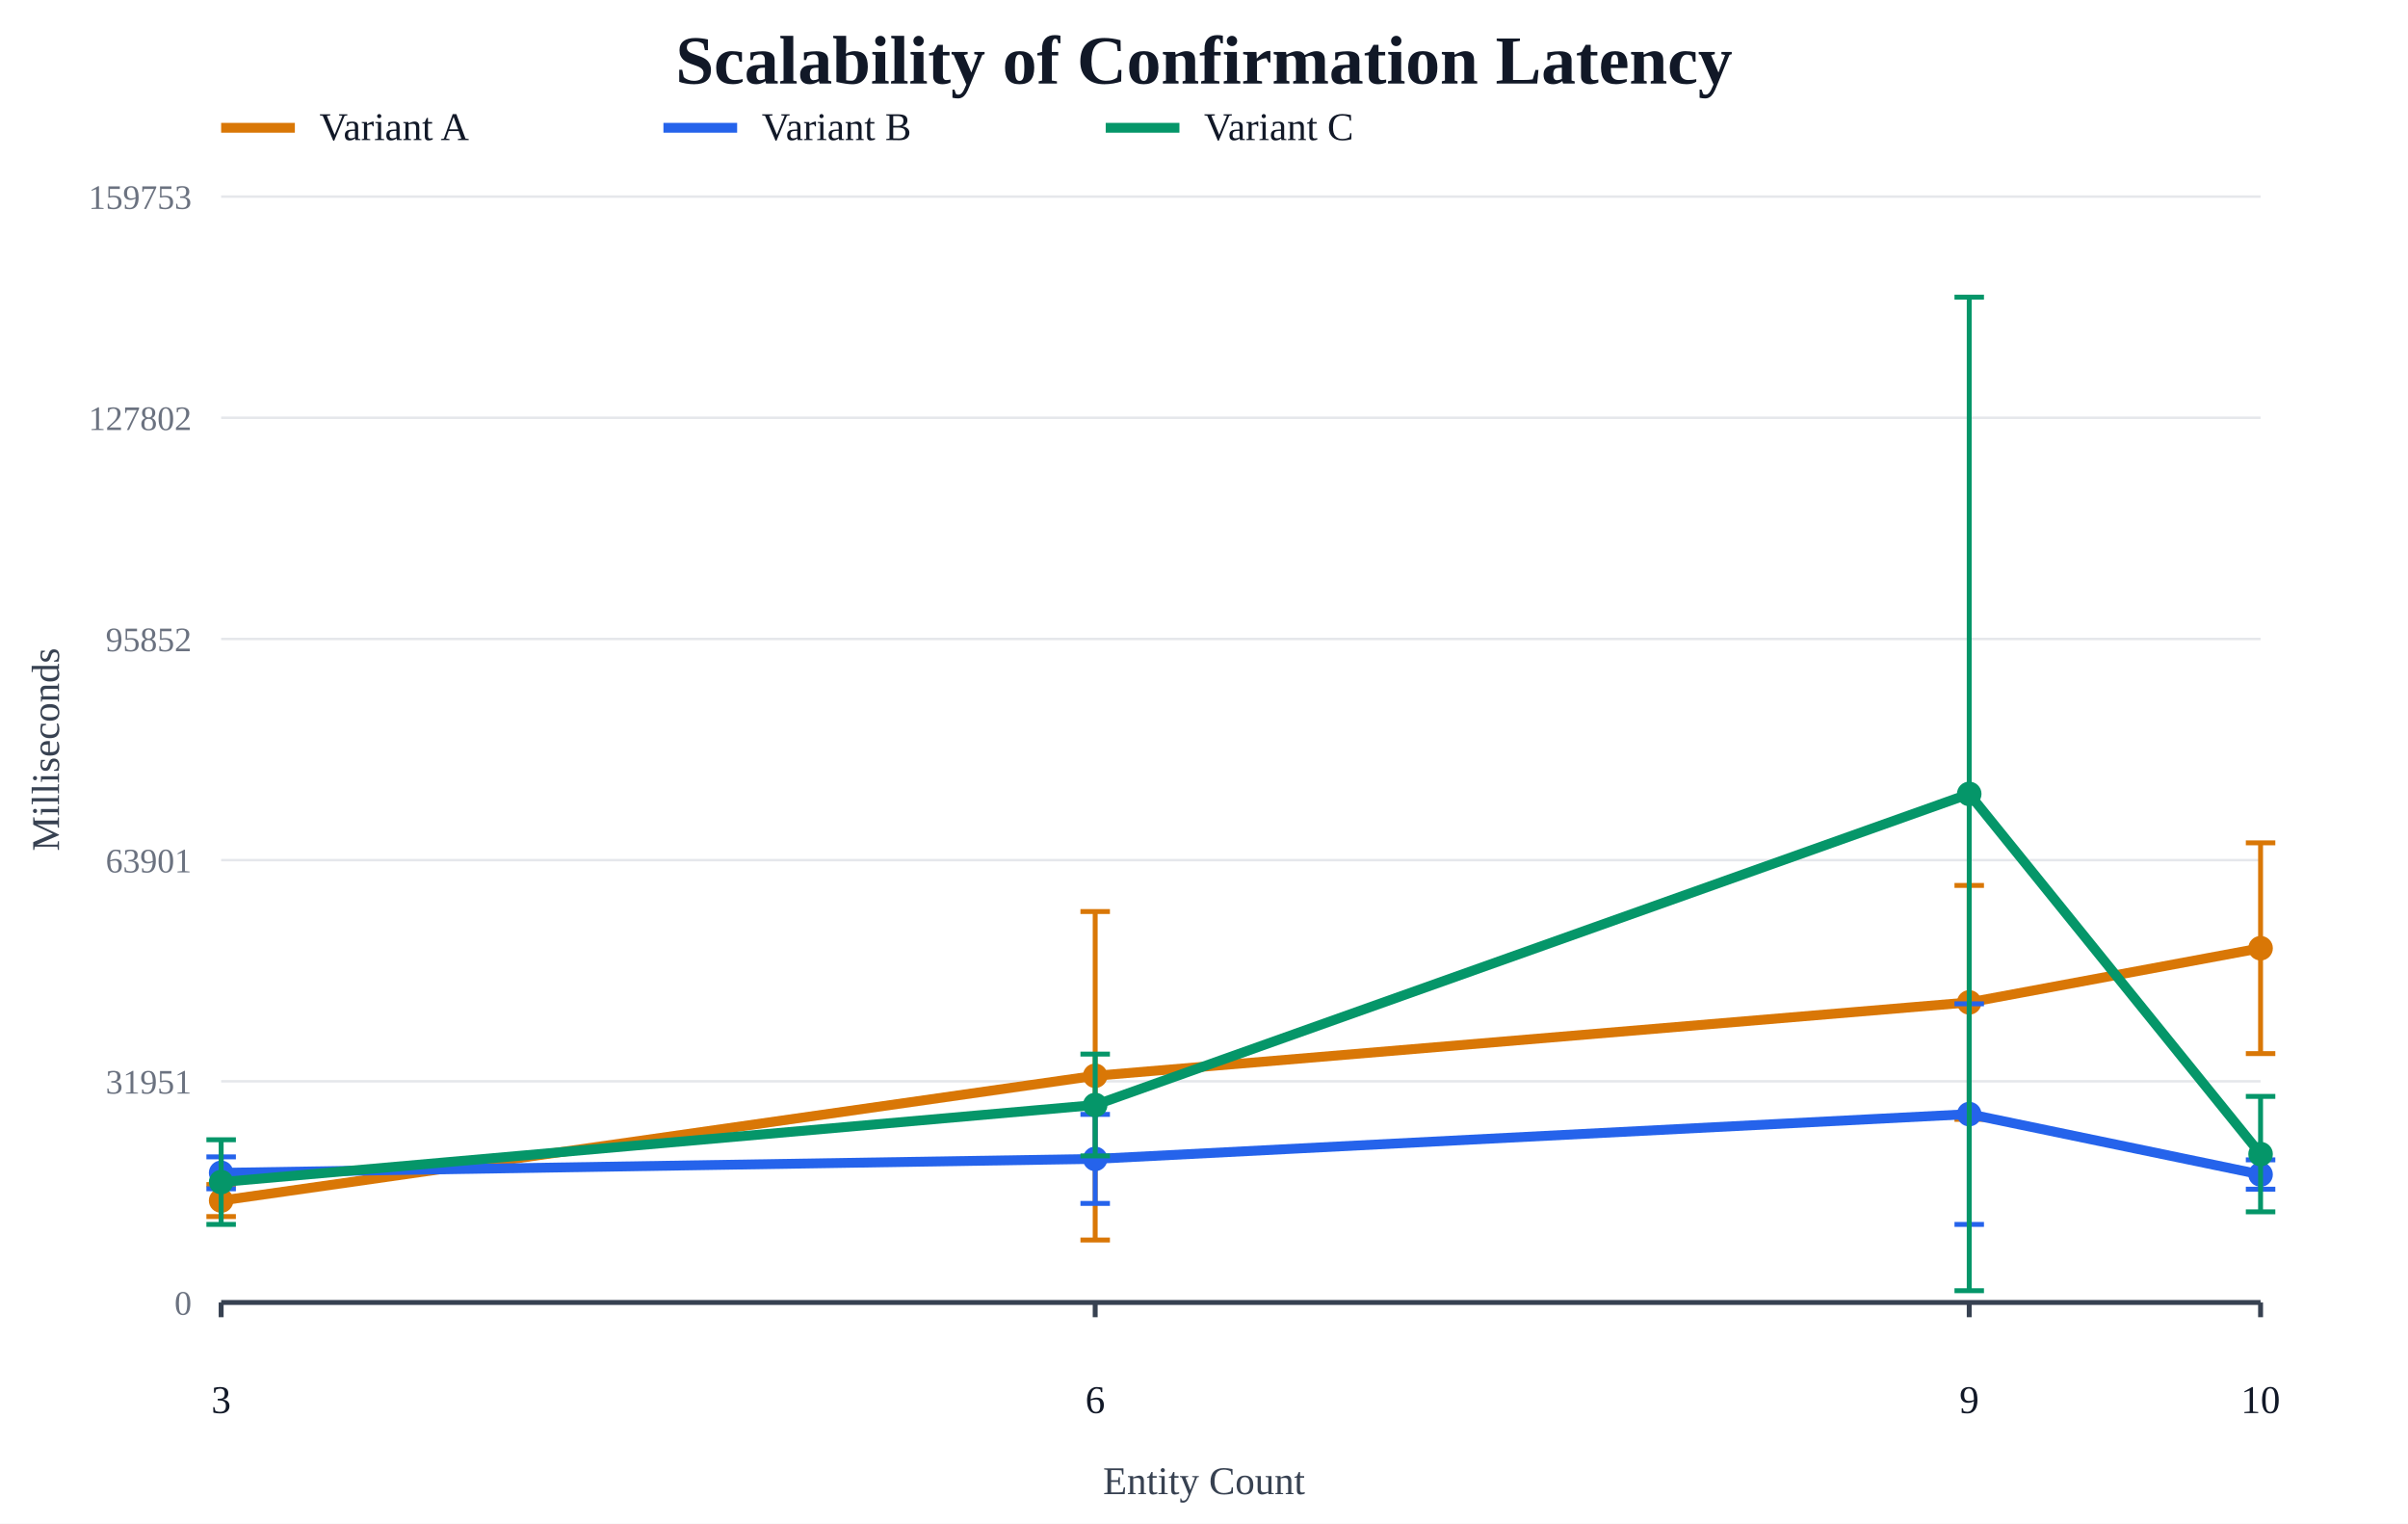
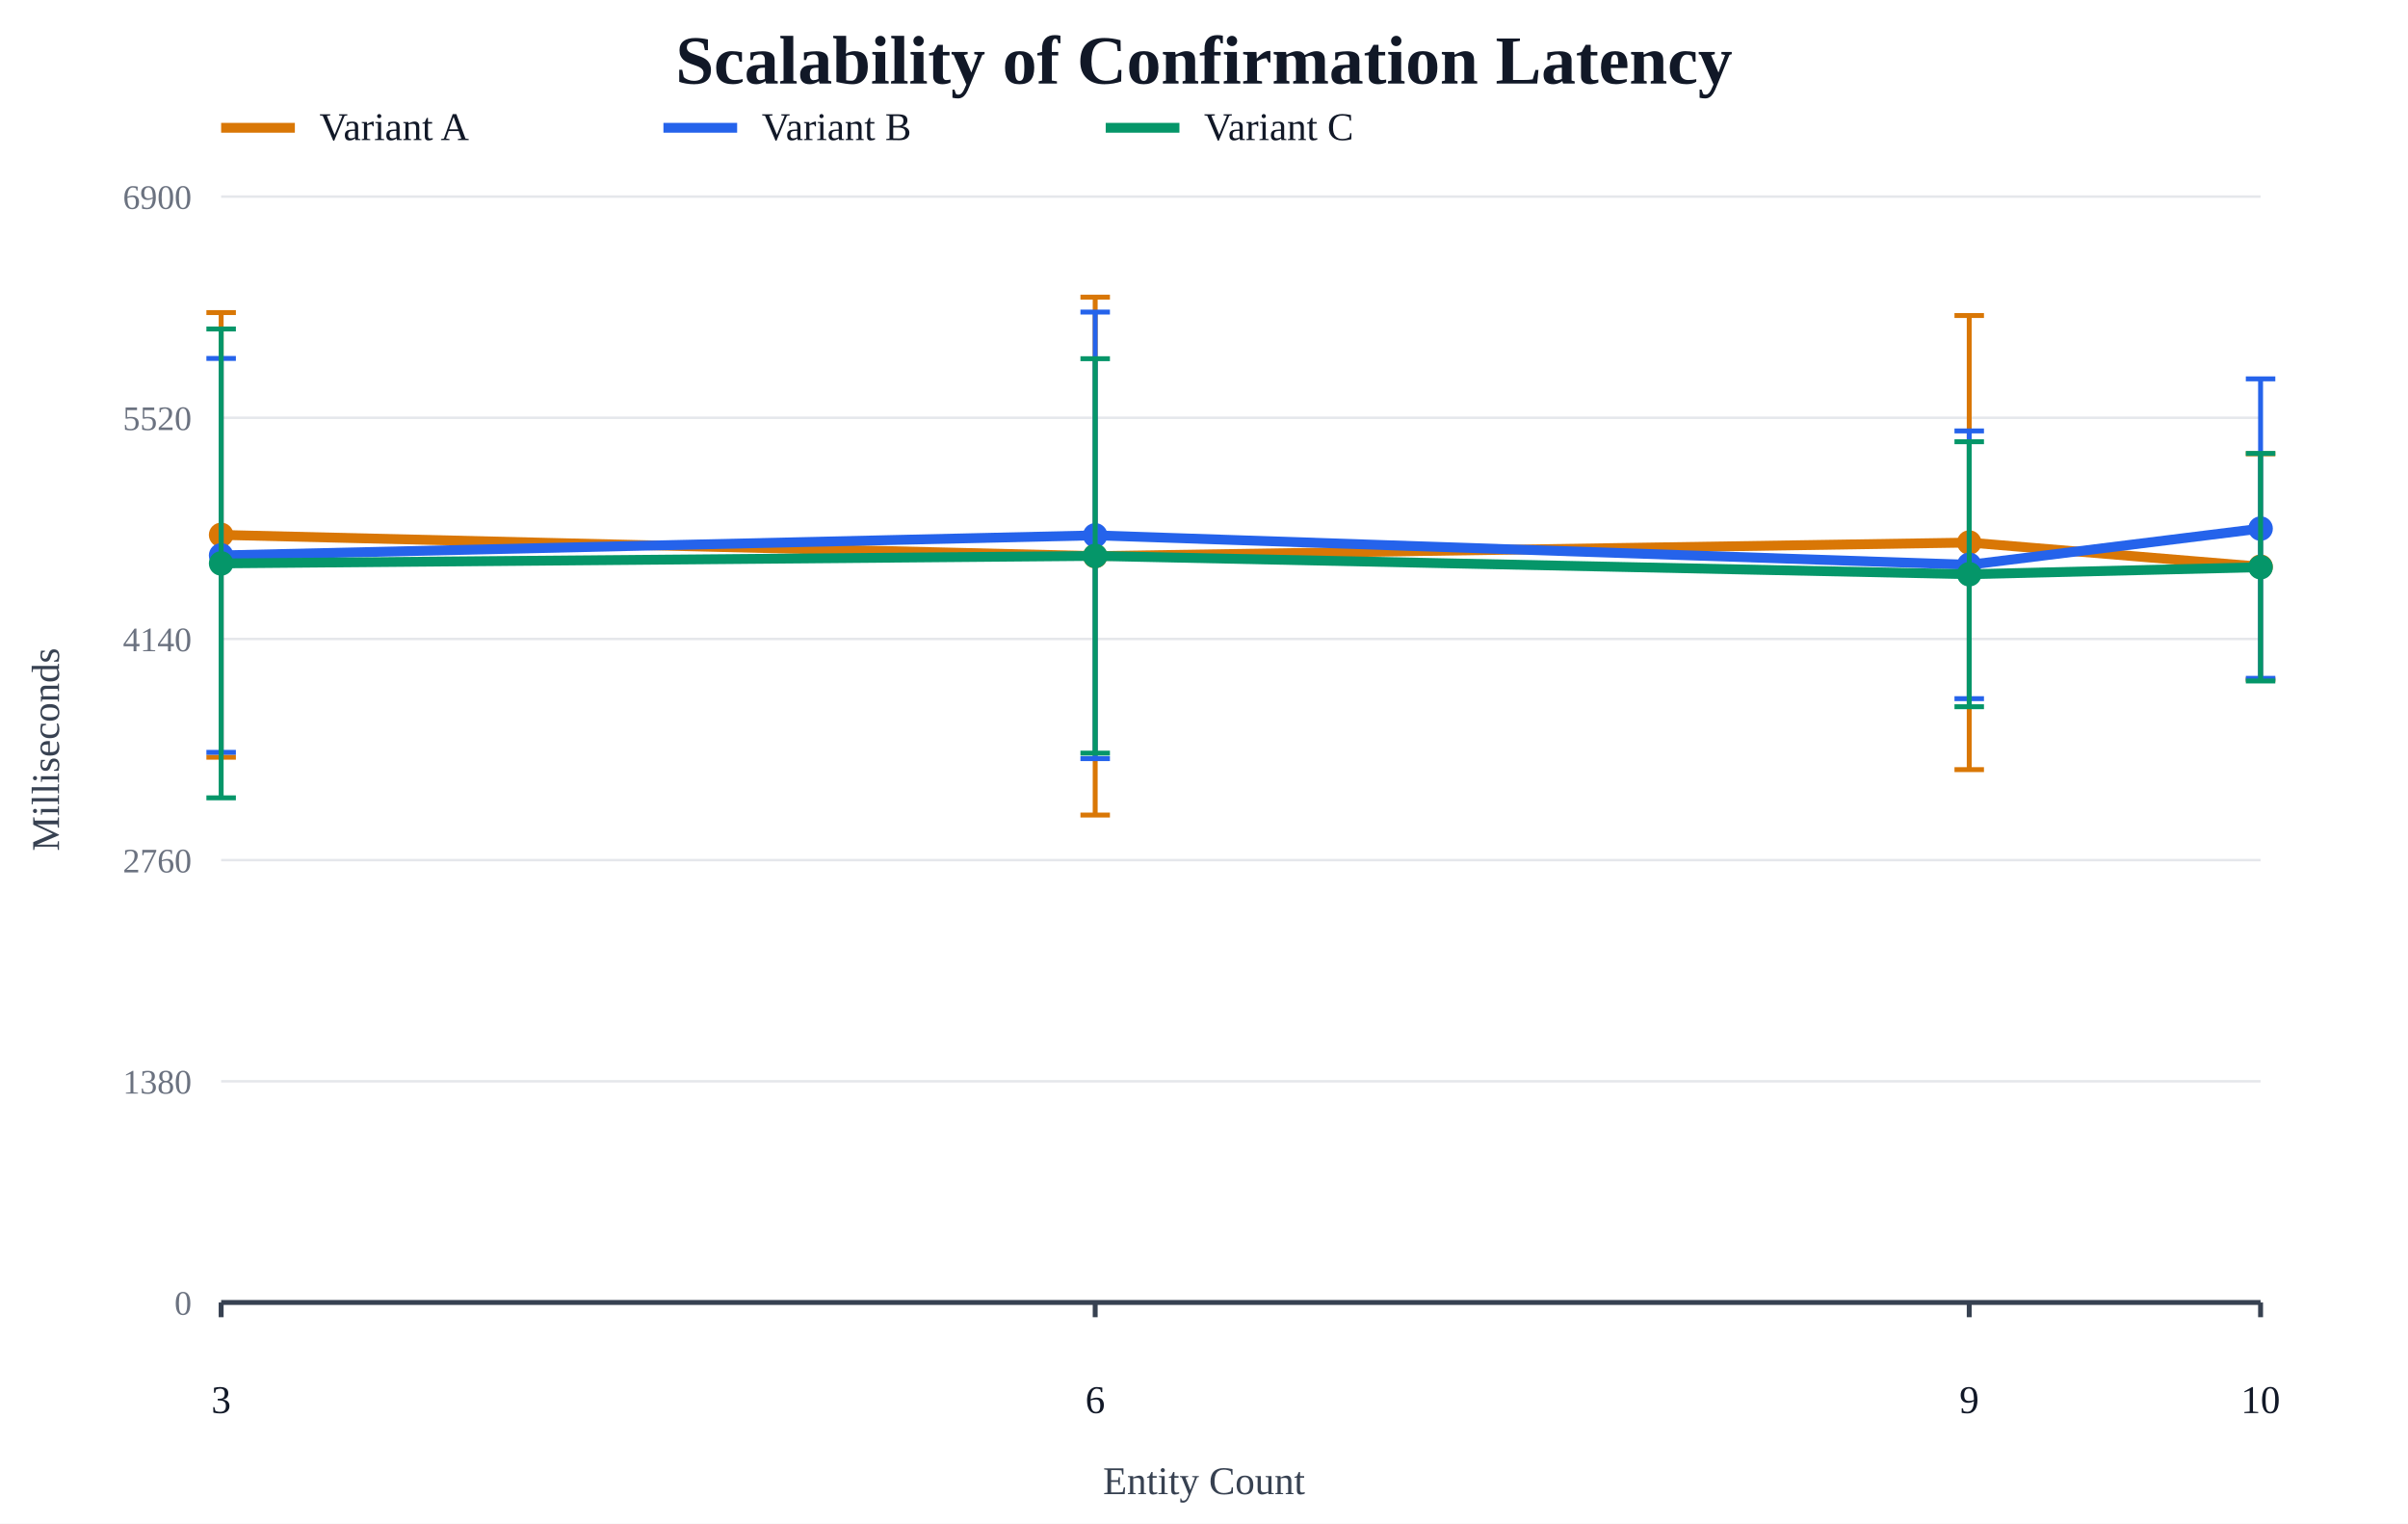
<svg xmlns="http://www.w3.org/2000/svg" width="980" height="620" viewBox="0 0 980 620">
  <rect width="980" height="620" fill="#ffffff" />
  <text x="490" y="34" font-size="28" font-weight="700" text-anchor="middle" fill="#111827">Scalability of Confirmation Latency</text>
  <line x1="90" y1="52" x2="120" y2="52" stroke="#d97706" stroke-width="4" />
  <text x="130" y="57" font-size="16" fill="#111827">Variant A</text>
  <line x1="270" y1="52" x2="300" y2="52" stroke="#2563eb" stroke-width="4" />
  <text x="310" y="57" font-size="16" fill="#111827">Variant B</text>
  <line x1="450" y1="52" x2="480" y2="52" stroke="#059669" stroke-width="4" />
  <text x="490" y="57" font-size="16" fill="#111827">Variant C</text>
  <text x="490" y="608" font-size="16" text-anchor="middle" fill="#374151">Entity Count</text>
  <text x="24" y="305" font-size="16" text-anchor="middle" fill="#374151" transform="rotate(-90, 24, 305)">Milliseconds</text>
  <line x1="90" y1="530" x2="920" y2="530" stroke="#e5e7eb" stroke-width="1" />
  <text x="78" y="535" font-size="14" text-anchor="end" fill="#6b7280">0</text>
  <line x1="90" y1="440" x2="920" y2="440" stroke="#e5e7eb" stroke-width="1" />
-   <text x="78" y="445" font-size="14" text-anchor="end" fill="#6b7280">31951</text>
+   <text x="78" y="445" font-size="14" text-anchor="end" fill="#6b7280">1380</text>
  <line x1="90" y1="350" x2="920" y2="350" stroke="#e5e7eb" stroke-width="1" />
-   <text x="78" y="355" font-size="14" text-anchor="end" fill="#6b7280">63901</text>
+   <text x="78" y="355" font-size="14" text-anchor="end" fill="#6b7280">2760</text>
  <line x1="90" y1="260" x2="920" y2="260" stroke="#e5e7eb" stroke-width="1" />
-   <text x="78" y="265" font-size="14" text-anchor="end" fill="#6b7280">95852</text>
+   <text x="78" y="265" font-size="14" text-anchor="end" fill="#6b7280">4140</text>
  <line x1="90" y1="170" x2="920" y2="170" stroke="#e5e7eb" stroke-width="1" />
-   <text x="78" y="175" font-size="14" text-anchor="end" fill="#6b7280">127802</text>
+   <text x="78" y="175" font-size="14" text-anchor="end" fill="#6b7280">5520</text>
  <line x1="90" y1="80" x2="920" y2="80" stroke="#e5e7eb" stroke-width="1" />
-   <text x="78" y="85" font-size="14" text-anchor="end" fill="#6b7280">159753</text>
+   <text x="78" y="85" font-size="14" text-anchor="end" fill="#6b7280">6900</text>
  <line x1="90" y1="530" x2="920" y2="530" stroke="#374151" stroke-width="2" />
  <line x1="90" y1="530" x2="90" y2="536" stroke="#374151" stroke-width="2" />
  <text x="90" y="575" font-size="16" text-anchor="middle" fill="#111827">3</text>
  <line x1="445.714" y1="530" x2="445.714" y2="536" stroke="#374151" stroke-width="2" />
  <text x="445.714" y="575" font-size="16" text-anchor="middle" fill="#111827">6</text>
  <line x1="801.429" y1="530" x2="801.429" y2="536" stroke="#374151" stroke-width="2" />
  <text x="801.429" y="575" font-size="16" text-anchor="middle" fill="#111827">9</text>
  <line x1="920" y1="530" x2="920" y2="536" stroke="#374151" stroke-width="2" />
  <text x="920" y="575" font-size="16" text-anchor="middle" fill="#111827">10</text>
-   <polyline fill="none" stroke="#d97706" stroke-width="4" points="90,488.532 445.714,437.751 801.429,407.889 920,385.848" />
-   <line x1="90" y1="482.024" x2="90" y2="495.04" stroke="#d97706" stroke-width="2" />
-   <line x1="84" y1="482.024" x2="96" y2="482.024" stroke="#d97706" stroke-width="2" />
-   <line x1="84" y1="495.04" x2="96" y2="495.04" stroke="#d97706" stroke-width="2" />
-   <circle cx="90" cy="488.532" r="5" fill="#d97706" />
-   <line x1="445.714" y1="370.921" x2="445.714" y2="504.581" stroke="#d97706" stroke-width="2" />
-   <line x1="439.714" y1="370.921" x2="451.714" y2="370.921" stroke="#d97706" stroke-width="2" />
-   <line x1="439.714" y1="504.581" x2="451.714" y2="504.581" stroke="#d97706" stroke-width="2" />
-   <circle cx="445.714" cy="437.751" r="5" fill="#d97706" />
-   <line x1="801.429" y1="360.298" x2="801.429" y2="455.481" stroke="#d97706" stroke-width="2" />
-   <line x1="795.429" y1="360.298" x2="807.429" y2="360.298" stroke="#d97706" stroke-width="2" />
-   <line x1="795.429" y1="455.481" x2="807.429" y2="455.481" stroke="#d97706" stroke-width="2" />
-   <circle cx="801.429" cy="407.889" r="5" fill="#d97706" />
-   <line x1="920" y1="342.971" x2="920" y2="428.726" stroke="#d97706" stroke-width="2" />
-   <line x1="914" y1="342.971" x2="926" y2="342.971" stroke="#d97706" stroke-width="2" />
-   <line x1="914" y1="428.726" x2="926" y2="428.726" stroke="#d97706" stroke-width="2" />
-   <circle cx="920" cy="385.848" r="5" fill="#d97706" />
-   <polyline fill="none" stroke="#2563eb" stroke-width="4" points="90,477.248 445.714,471.578 801.429,453.352 920,477.935" />
-   <line x1="90" y1="470.754" x2="90" y2="483.743" stroke="#2563eb" stroke-width="2" />
-   <line x1="84" y1="470.754" x2="96" y2="470.754" stroke="#2563eb" stroke-width="2" />
-   <line x1="84" y1="483.743" x2="96" y2="483.743" stroke="#2563eb" stroke-width="2" />
-   <circle cx="90" cy="477.248" r="5" fill="#2563eb" />
-   <line x1="445.714" y1="453.464" x2="445.714" y2="489.692" stroke="#2563eb" stroke-width="2" />
-   <line x1="439.714" y1="453.464" x2="451.714" y2="453.464" stroke="#2563eb" stroke-width="2" />
-   <line x1="439.714" y1="489.692" x2="451.714" y2="489.692" stroke="#2563eb" stroke-width="2" />
-   <circle cx="445.714" cy="471.578" r="5" fill="#2563eb" />
-   <line x1="801.429" y1="408.467" x2="801.429" y2="498.236" stroke="#2563eb" stroke-width="2" />
-   <line x1="795.429" y1="408.467" x2="807.429" y2="408.467" stroke="#2563eb" stroke-width="2" />
-   <line x1="795.429" y1="498.236" x2="807.429" y2="498.236" stroke="#2563eb" stroke-width="2" />
-   <circle cx="801.429" cy="453.352" r="5" fill="#2563eb" />
-   <line x1="920" y1="471.965" x2="920" y2="483.906" stroke="#2563eb" stroke-width="2" />
-   <line x1="914" y1="471.965" x2="926" y2="471.965" stroke="#2563eb" stroke-width="2" />
-   <line x1="914" y1="483.906" x2="926" y2="483.906" stroke="#2563eb" stroke-width="2" />
-   <circle cx="920" cy="477.935" r="5" fill="#2563eb" />
-   <polyline fill="none" stroke="#059669" stroke-width="4" points="90,481.011 445.714,449.643 801.429,323.06 920,469.63" />
-   <line x1="90" y1="463.787" x2="90" y2="498.234" stroke="#059669" stroke-width="2" />
-   <line x1="84" y1="463.787" x2="96" y2="463.787" stroke="#059669" stroke-width="2" />
-   <line x1="84" y1="498.234" x2="96" y2="498.234" stroke="#059669" stroke-width="2" />
-   <circle cx="90" cy="481.011" r="5" fill="#059669" />
-   <line x1="445.714" y1="428.932" x2="445.714" y2="470.355" stroke="#059669" stroke-width="2" />
-   <line x1="439.714" y1="428.932" x2="451.714" y2="428.932" stroke="#059669" stroke-width="2" />
-   <line x1="439.714" y1="470.355" x2="451.714" y2="470.355" stroke="#059669" stroke-width="2" />
-   <circle cx="445.714" cy="449.643" r="5" fill="#059669" />
-   <line x1="801.429" y1="120.909" x2="801.429" y2="525.211" stroke="#059669" stroke-width="2" />
-   <line x1="795.429" y1="120.909" x2="807.429" y2="120.909" stroke="#059669" stroke-width="2" />
-   <line x1="795.429" y1="525.211" x2="807.429" y2="525.211" stroke="#059669" stroke-width="2" />
-   <circle cx="801.429" cy="323.06" r="5" fill="#059669" />
-   <line x1="920" y1="446.145" x2="920" y2="493.116" stroke="#059669" stroke-width="2" />
-   <line x1="914" y1="446.145" x2="926" y2="446.145" stroke="#059669" stroke-width="2" />
-   <line x1="914" y1="493.116" x2="926" y2="493.116" stroke="#059669" stroke-width="2" />
-   <circle cx="920" cy="469.63" r="5" fill="#059669" />
+   <polyline fill="none" stroke="#d97706" stroke-width="4" points="90,217.661 445.714,226.283 801.429,220.784 920,230.595" />
+   <line x1="90" y1="127.195" x2="90" y2="308.127" stroke="#d97706" stroke-width="2" />
+   <line x1="84" y1="127.195" x2="96" y2="127.195" stroke="#d97706" stroke-width="2" />
+   <line x1="84" y1="308.127" x2="96" y2="308.127" stroke="#d97706" stroke-width="2" />
+   <circle cx="90" cy="217.661" r="5" fill="#d97706" />
+   <line x1="445.714" y1="120.909" x2="445.714" y2="331.658" stroke="#d97706" stroke-width="2" />
+   <line x1="439.714" y1="120.909" x2="451.714" y2="120.909" stroke="#d97706" stroke-width="2" />
+   <line x1="439.714" y1="331.658" x2="451.714" y2="331.658" stroke="#d97706" stroke-width="2" />
+   <circle cx="445.714" cy="226.283" r="5" fill="#d97706" />
+   <line x1="801.429" y1="128.393" x2="801.429" y2="313.175" stroke="#d97706" stroke-width="2" />
+   <line x1="795.429" y1="128.393" x2="807.429" y2="128.393" stroke="#d97706" stroke-width="2" />
+   <line x1="795.429" y1="313.175" x2="807.429" y2="313.175" stroke="#d97706" stroke-width="2" />
+   <circle cx="801.429" cy="220.784" r="5" fill="#d97706" />
+   <line x1="920" y1="184.661" x2="920" y2="276.53" stroke="#d97706" stroke-width="2" />
+   <line x1="914" y1="184.661" x2="926" y2="184.661" stroke="#d97706" stroke-width="2" />
+   <line x1="914" y1="276.53" x2="926" y2="276.53" stroke="#d97706" stroke-width="2" />
+   <circle cx="920" cy="230.595" r="5" fill="#d97706" />
+   <polyline fill="none" stroke="#2563eb" stroke-width="4" points="90,226.001 445.714,217.845 801.429,229.826 920,215.095" />
+   <line x1="90" y1="145.857" x2="90" y2="306.145" stroke="#2563eb" stroke-width="2" />
+   <line x1="84" y1="145.857" x2="96" y2="145.857" stroke="#2563eb" stroke-width="2" />
+   <line x1="84" y1="306.145" x2="96" y2="306.145" stroke="#2563eb" stroke-width="2" />
+   <circle cx="90" cy="226.001" r="5" fill="#2563eb" />
+   <line x1="445.714" y1="126.986" x2="445.714" y2="308.705" stroke="#2563eb" stroke-width="2" />
+   <line x1="439.714" y1="126.986" x2="451.714" y2="126.986" stroke="#2563eb" stroke-width="2" />
+   <line x1="439.714" y1="308.705" x2="451.714" y2="308.705" stroke="#2563eb" stroke-width="2" />
+   <circle cx="445.714" cy="217.845" r="5" fill="#2563eb" />
+   <line x1="801.429" y1="175.353" x2="801.429" y2="284.3" stroke="#2563eb" stroke-width="2" />
+   <line x1="795.429" y1="175.353" x2="807.429" y2="175.353" stroke="#2563eb" stroke-width="2" />
+   <line x1="795.429" y1="284.3" x2="807.429" y2="284.3" stroke="#2563eb" stroke-width="2" />
+   <circle cx="801.429" cy="229.826" r="5" fill="#2563eb" />
+   <line x1="920" y1="154.164" x2="920" y2="276.026" stroke="#2563eb" stroke-width="2" />
+   <line x1="914" y1="154.164" x2="926" y2="154.164" stroke="#2563eb" stroke-width="2" />
+   <line x1="914" y1="276.026" x2="926" y2="276.026" stroke="#2563eb" stroke-width="2" />
+   <circle cx="920" cy="215.095" r="5" fill="#2563eb" />
+   <polyline fill="none" stroke="#059669" stroke-width="4" points="90,229.263 445.714,226.215 801.429,233.666 920,230.805" />
+   <line x1="90" y1="133.868" x2="90" y2="324.657" stroke="#059669" stroke-width="2" />
+   <line x1="84" y1="133.868" x2="96" y2="133.868" stroke="#059669" stroke-width="2" />
+   <line x1="84" y1="324.657" x2="96" y2="324.657" stroke="#059669" stroke-width="2" />
+   <circle cx="90" cy="229.263" r="5" fill="#059669" />
+   <line x1="445.714" y1="145.963" x2="445.714" y2="306.467" stroke="#059669" stroke-width="2" />
+   <line x1="439.714" y1="145.963" x2="451.714" y2="145.963" stroke="#059669" stroke-width="2" />
+   <line x1="439.714" y1="306.467" x2="451.714" y2="306.467" stroke="#059669" stroke-width="2" />
+   <circle cx="445.714" cy="226.215" r="5" fill="#059669" />
+   <line x1="801.429" y1="179.752" x2="801.429" y2="287.58" stroke="#059669" stroke-width="2" />
+   <line x1="795.429" y1="179.752" x2="807.429" y2="179.752" stroke="#059669" stroke-width="2" />
+   <line x1="795.429" y1="287.58" x2="807.429" y2="287.58" stroke="#059669" stroke-width="2" />
+   <circle cx="801.429" cy="233.666" r="5" fill="#059669" />
+   <line x1="920" y1="184.507" x2="920" y2="277.103" stroke="#059669" stroke-width="2" />
+   <line x1="914" y1="184.507" x2="926" y2="184.507" stroke="#059669" stroke-width="2" />
+   <line x1="914" y1="277.103" x2="926" y2="277.103" stroke="#059669" stroke-width="2" />
+   <circle cx="920" cy="230.805" r="5" fill="#059669" />
</svg>
